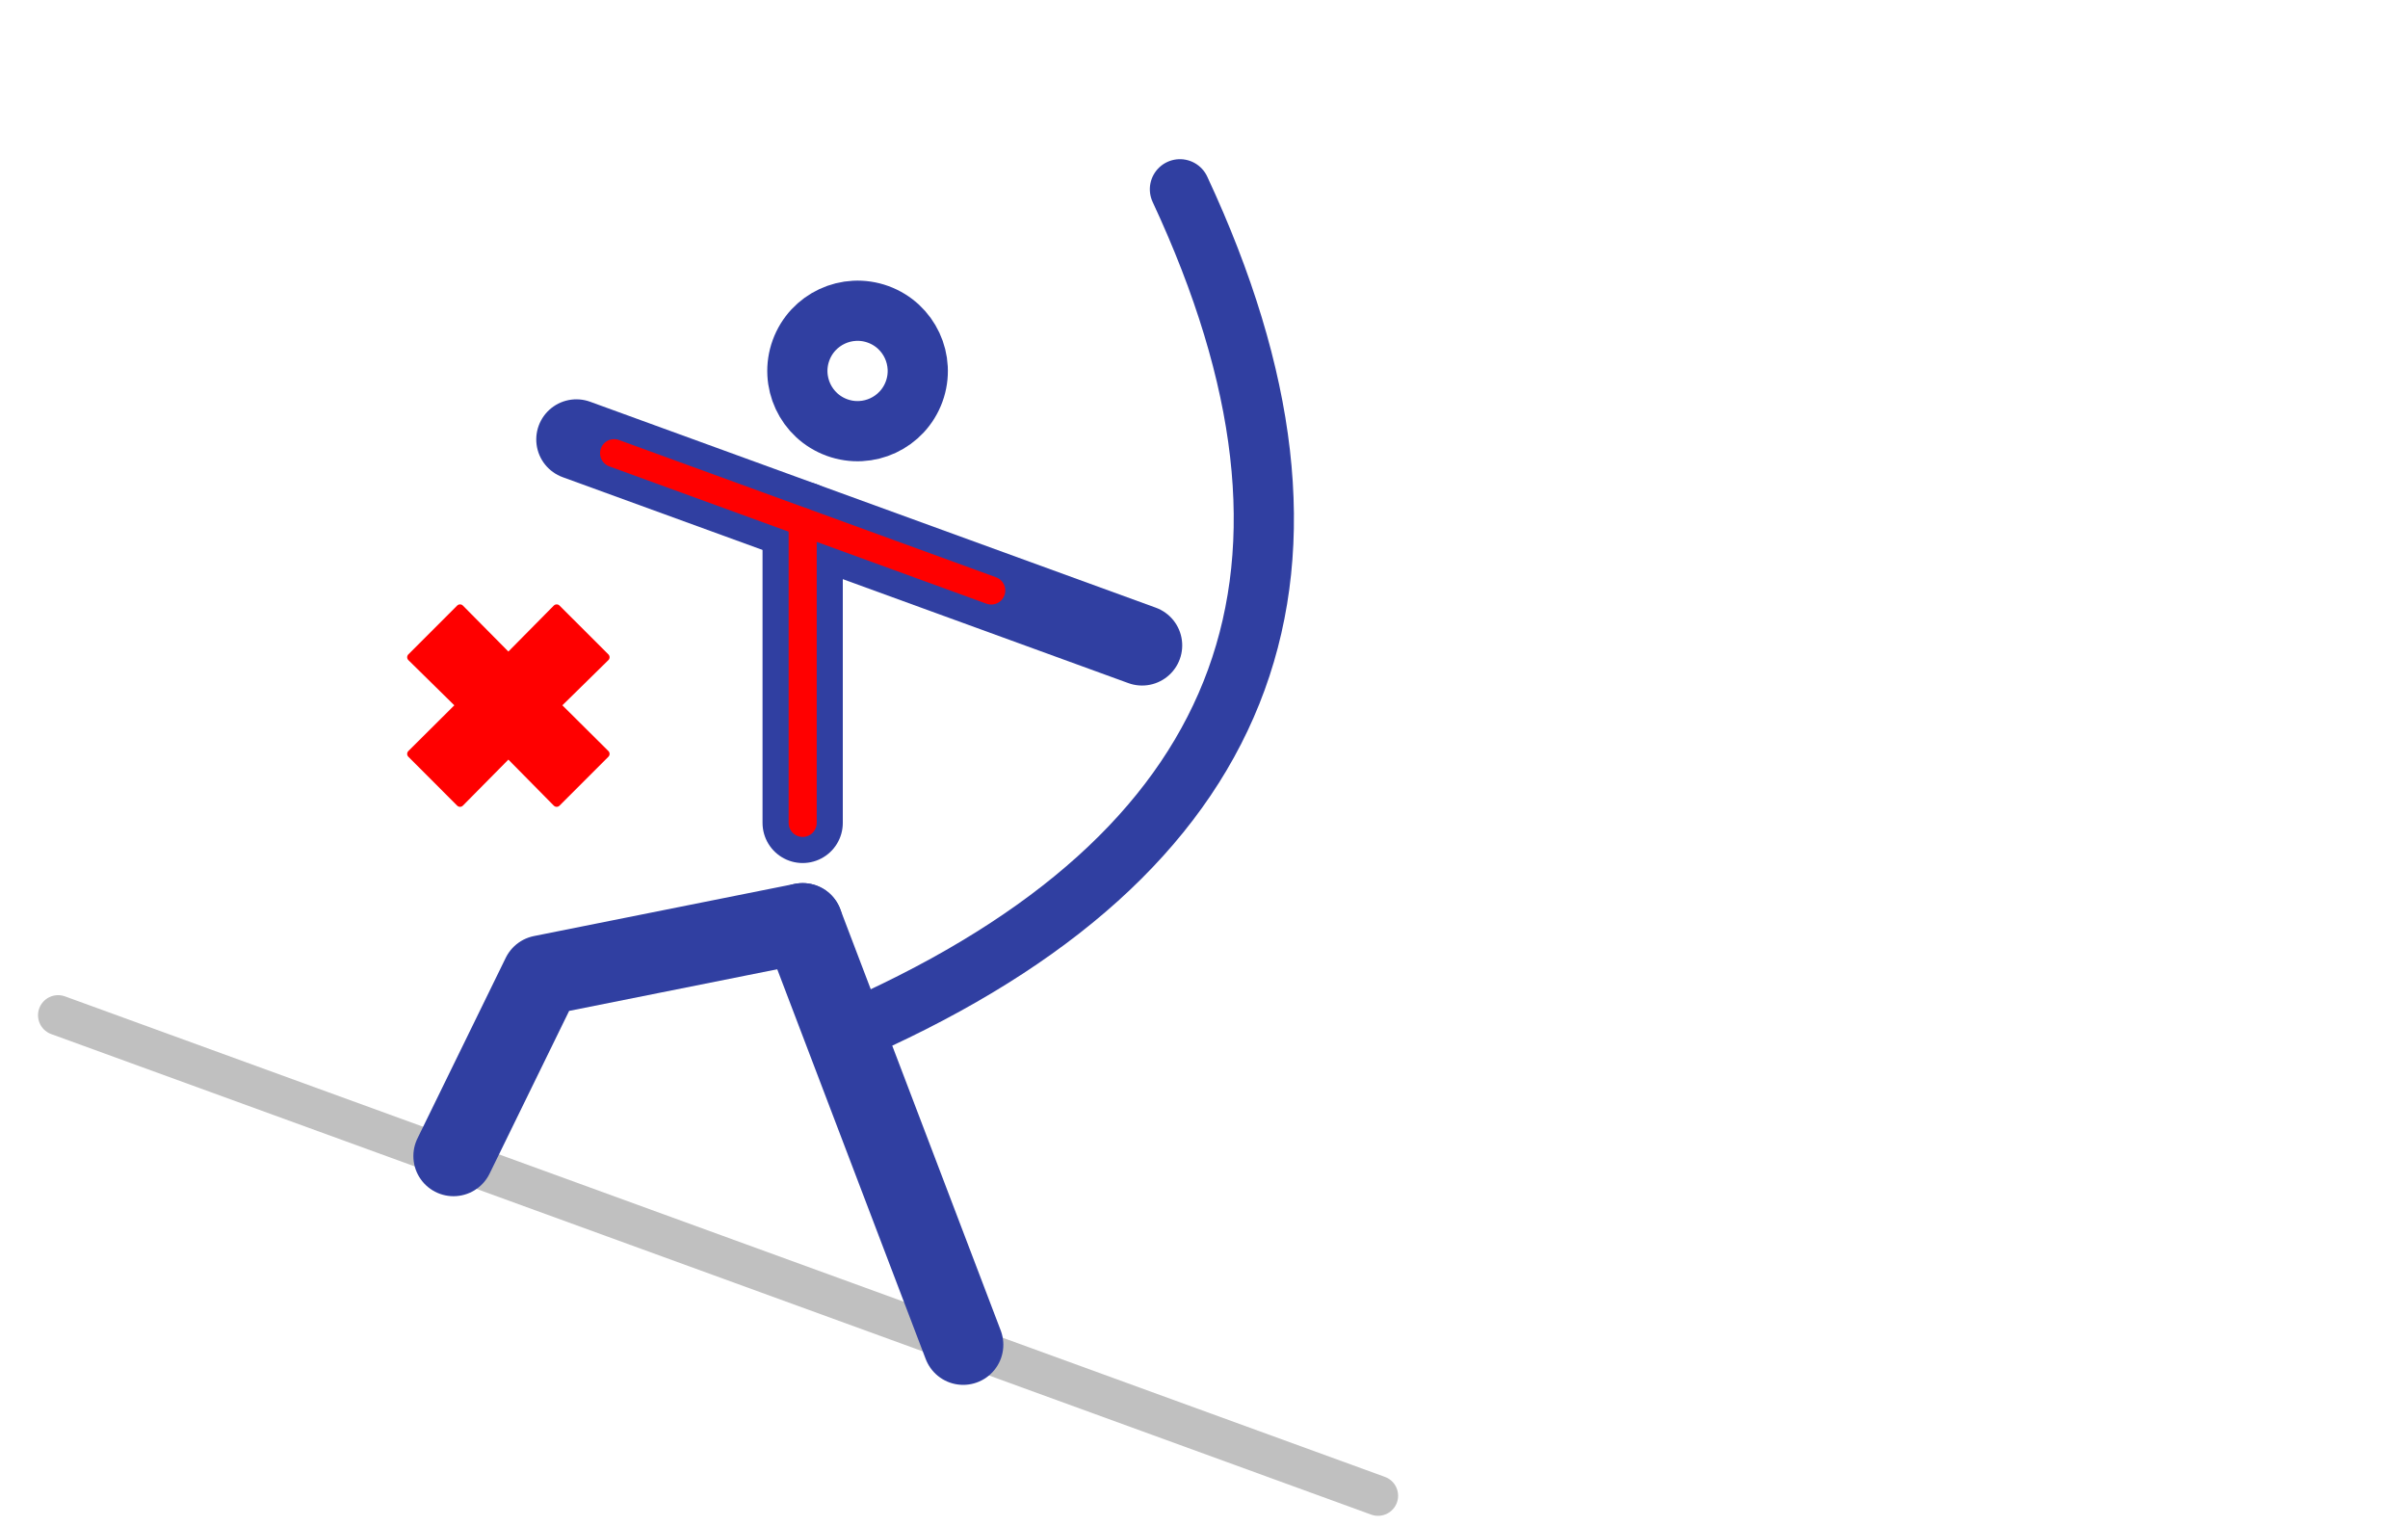
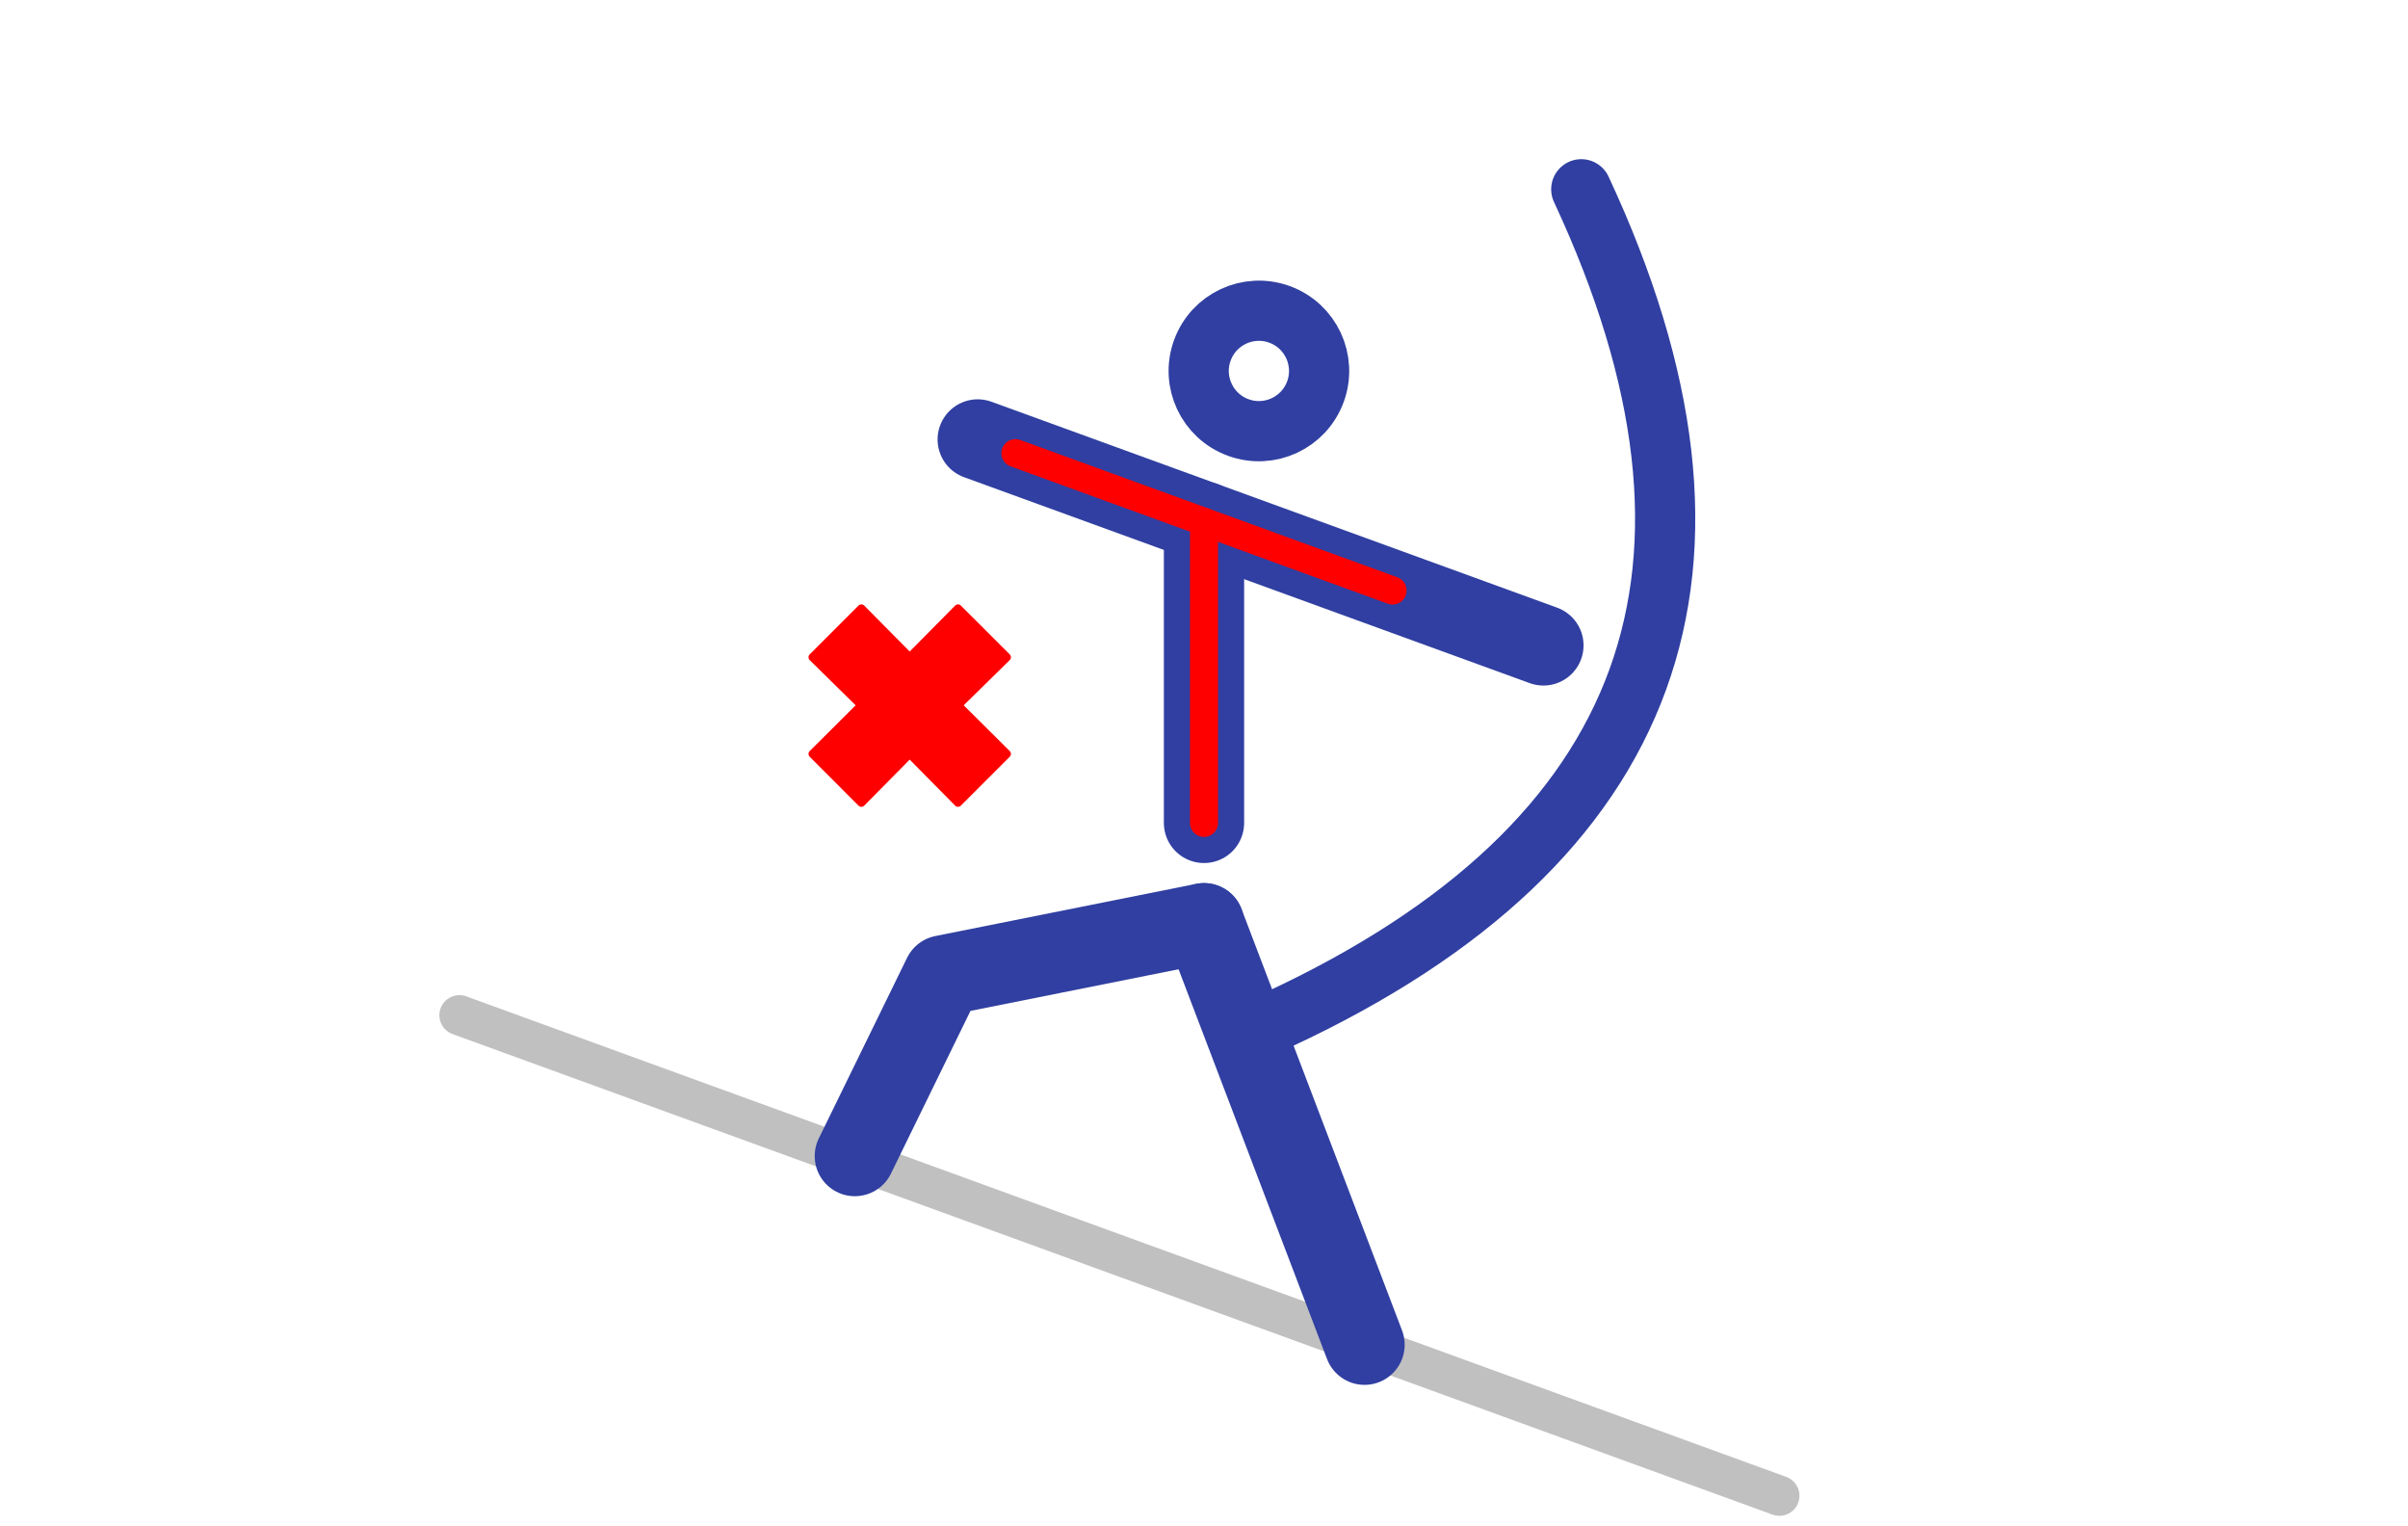
<svg xmlns="http://www.w3.org/2000/svg" viewBox="200 120 600 380">
-   <g stroke="#303fa1" stroke-width="20px" fill="none" stroke-linecap="round" stroke-linejoin="round">
+   <g transform="translate(100,0)" stroke="#303fa1" stroke-width="20px" fill="none" stroke-linecap="round" stroke-linejoin="round">
    <line x1="400" y1="250" x2="400" y2="325" />
    <g transform="rotate(20, 400,250)">
      <circle cx="400" cy="210" r="15" stroke-width="15px" />
      <line x1="340" y1="250" x2="490" y2="250" />
      <line x1="350" y1="250" x2="450" y2="250" stroke="red" stroke-width="7px" />
      <path d="M460,140 Q570,250 460,360 " stroke-width="15px" />
    </g>
    <line x1="400" y1="250" x2="400" y2="325" stroke="red" stroke-width="7px" />
    <g transform="rotate(20, 440,455)">
      <line x1="200" y1="455" x2="550" y2="455" stroke="silver" stroke-width="10px" />
    </g>
    <polyline points="400,350 335,363 313,408 " />
    <line x1="400" y1="350" x2="440" y2="455" />
    <text x="300" y="320" font-size="70" fill="red" stroke="red" stroke-width="2px">✖</text>
  </g>
</svg>
